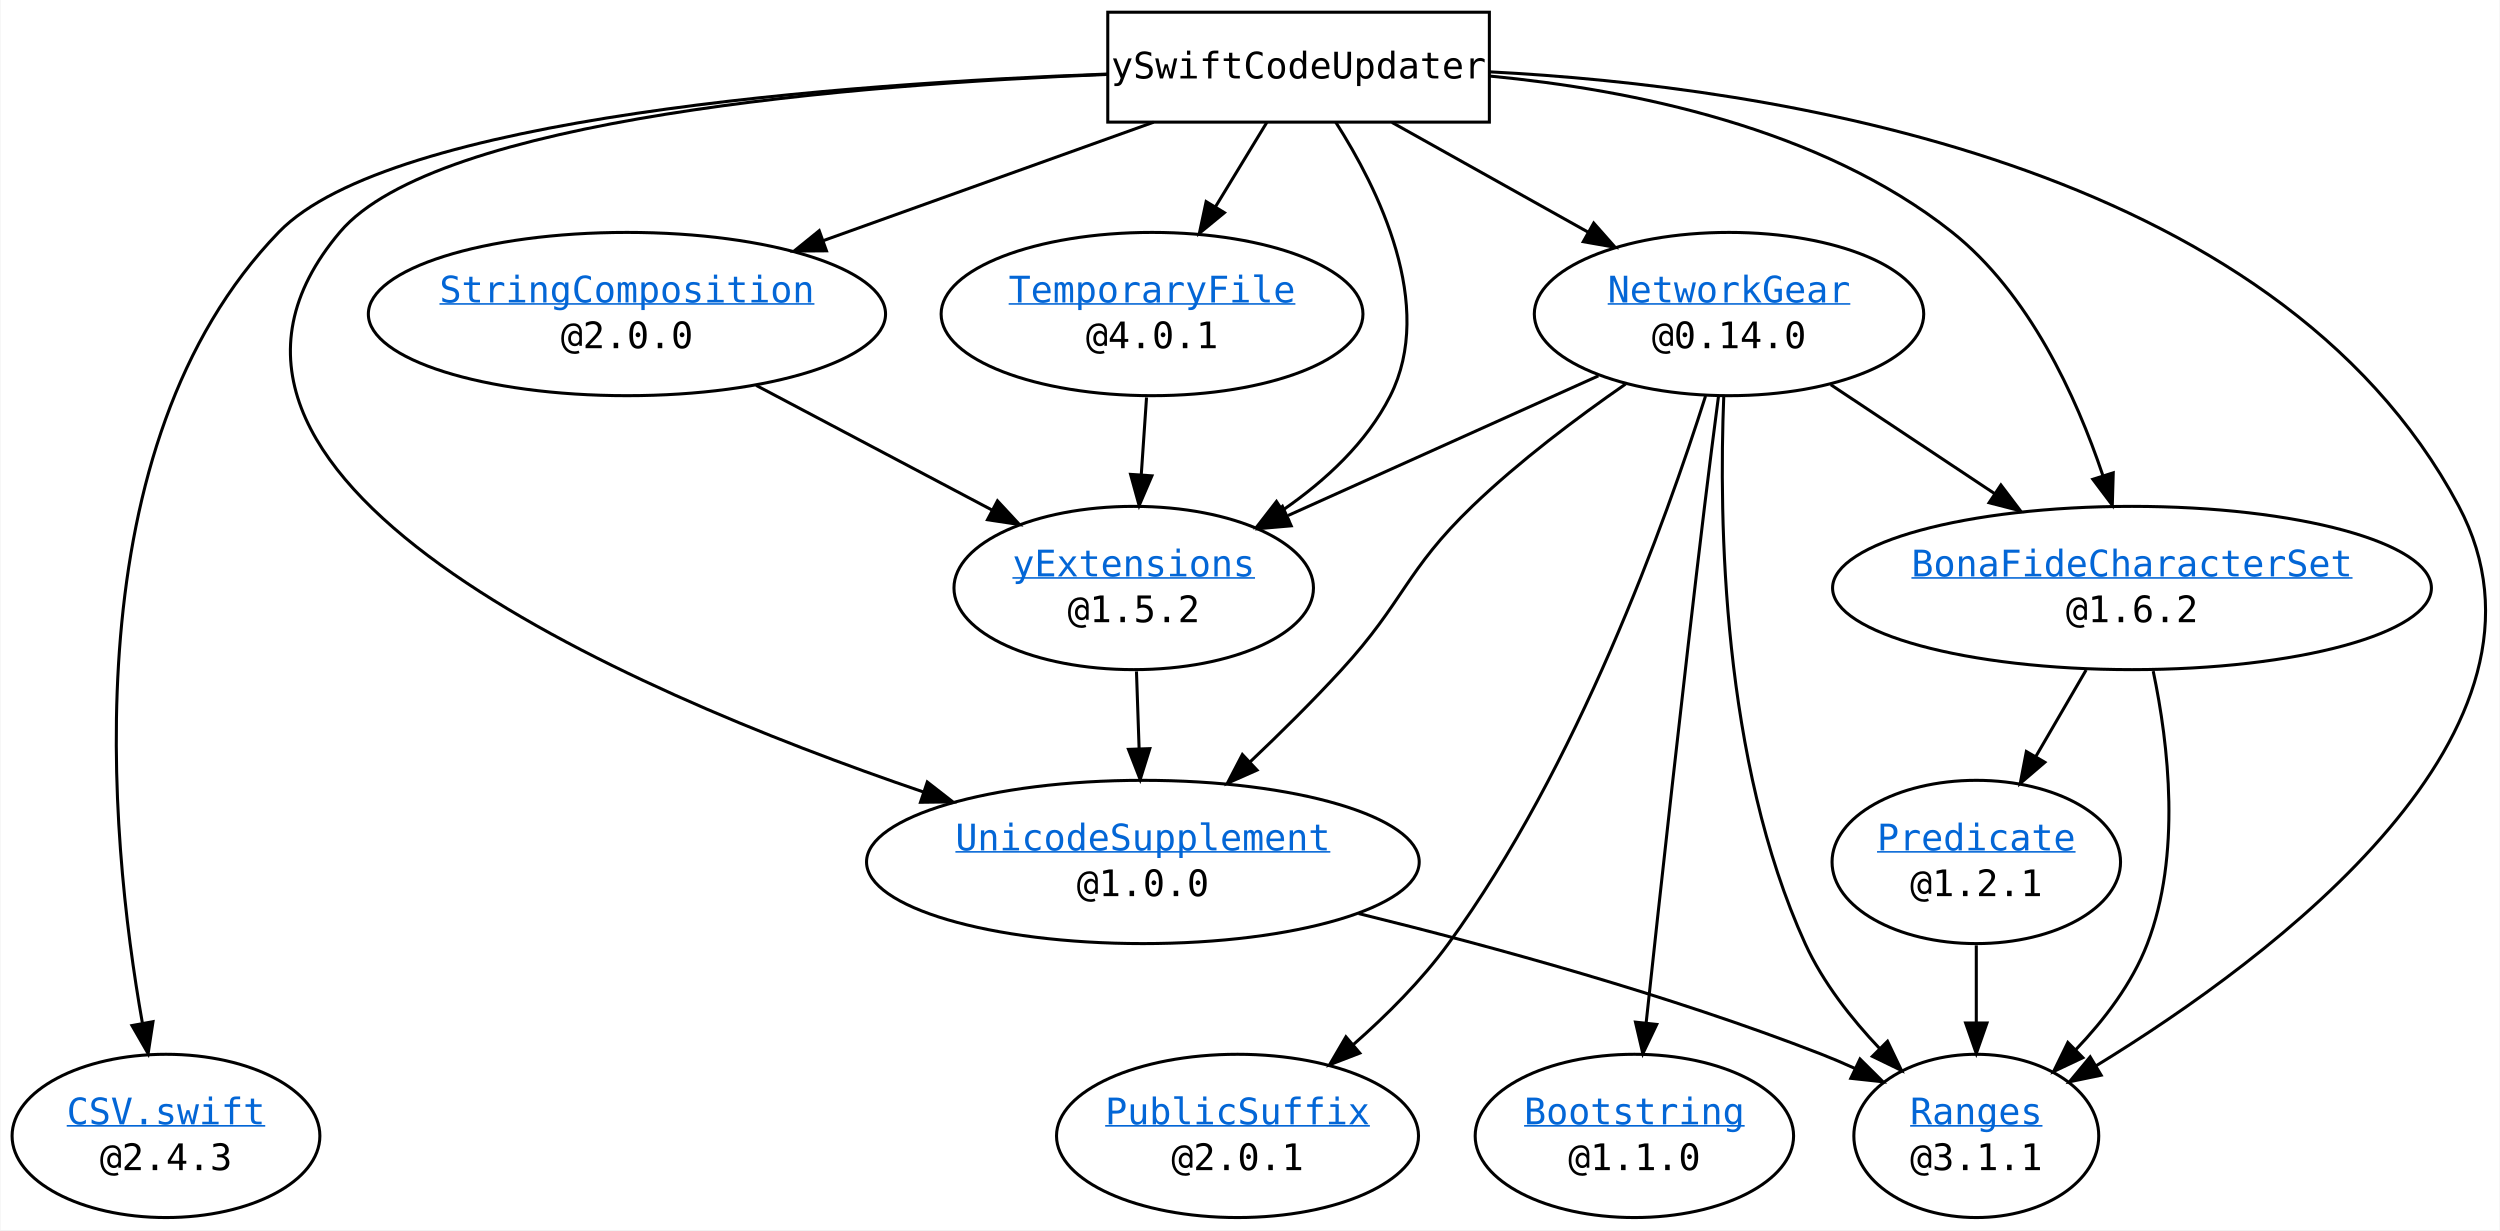
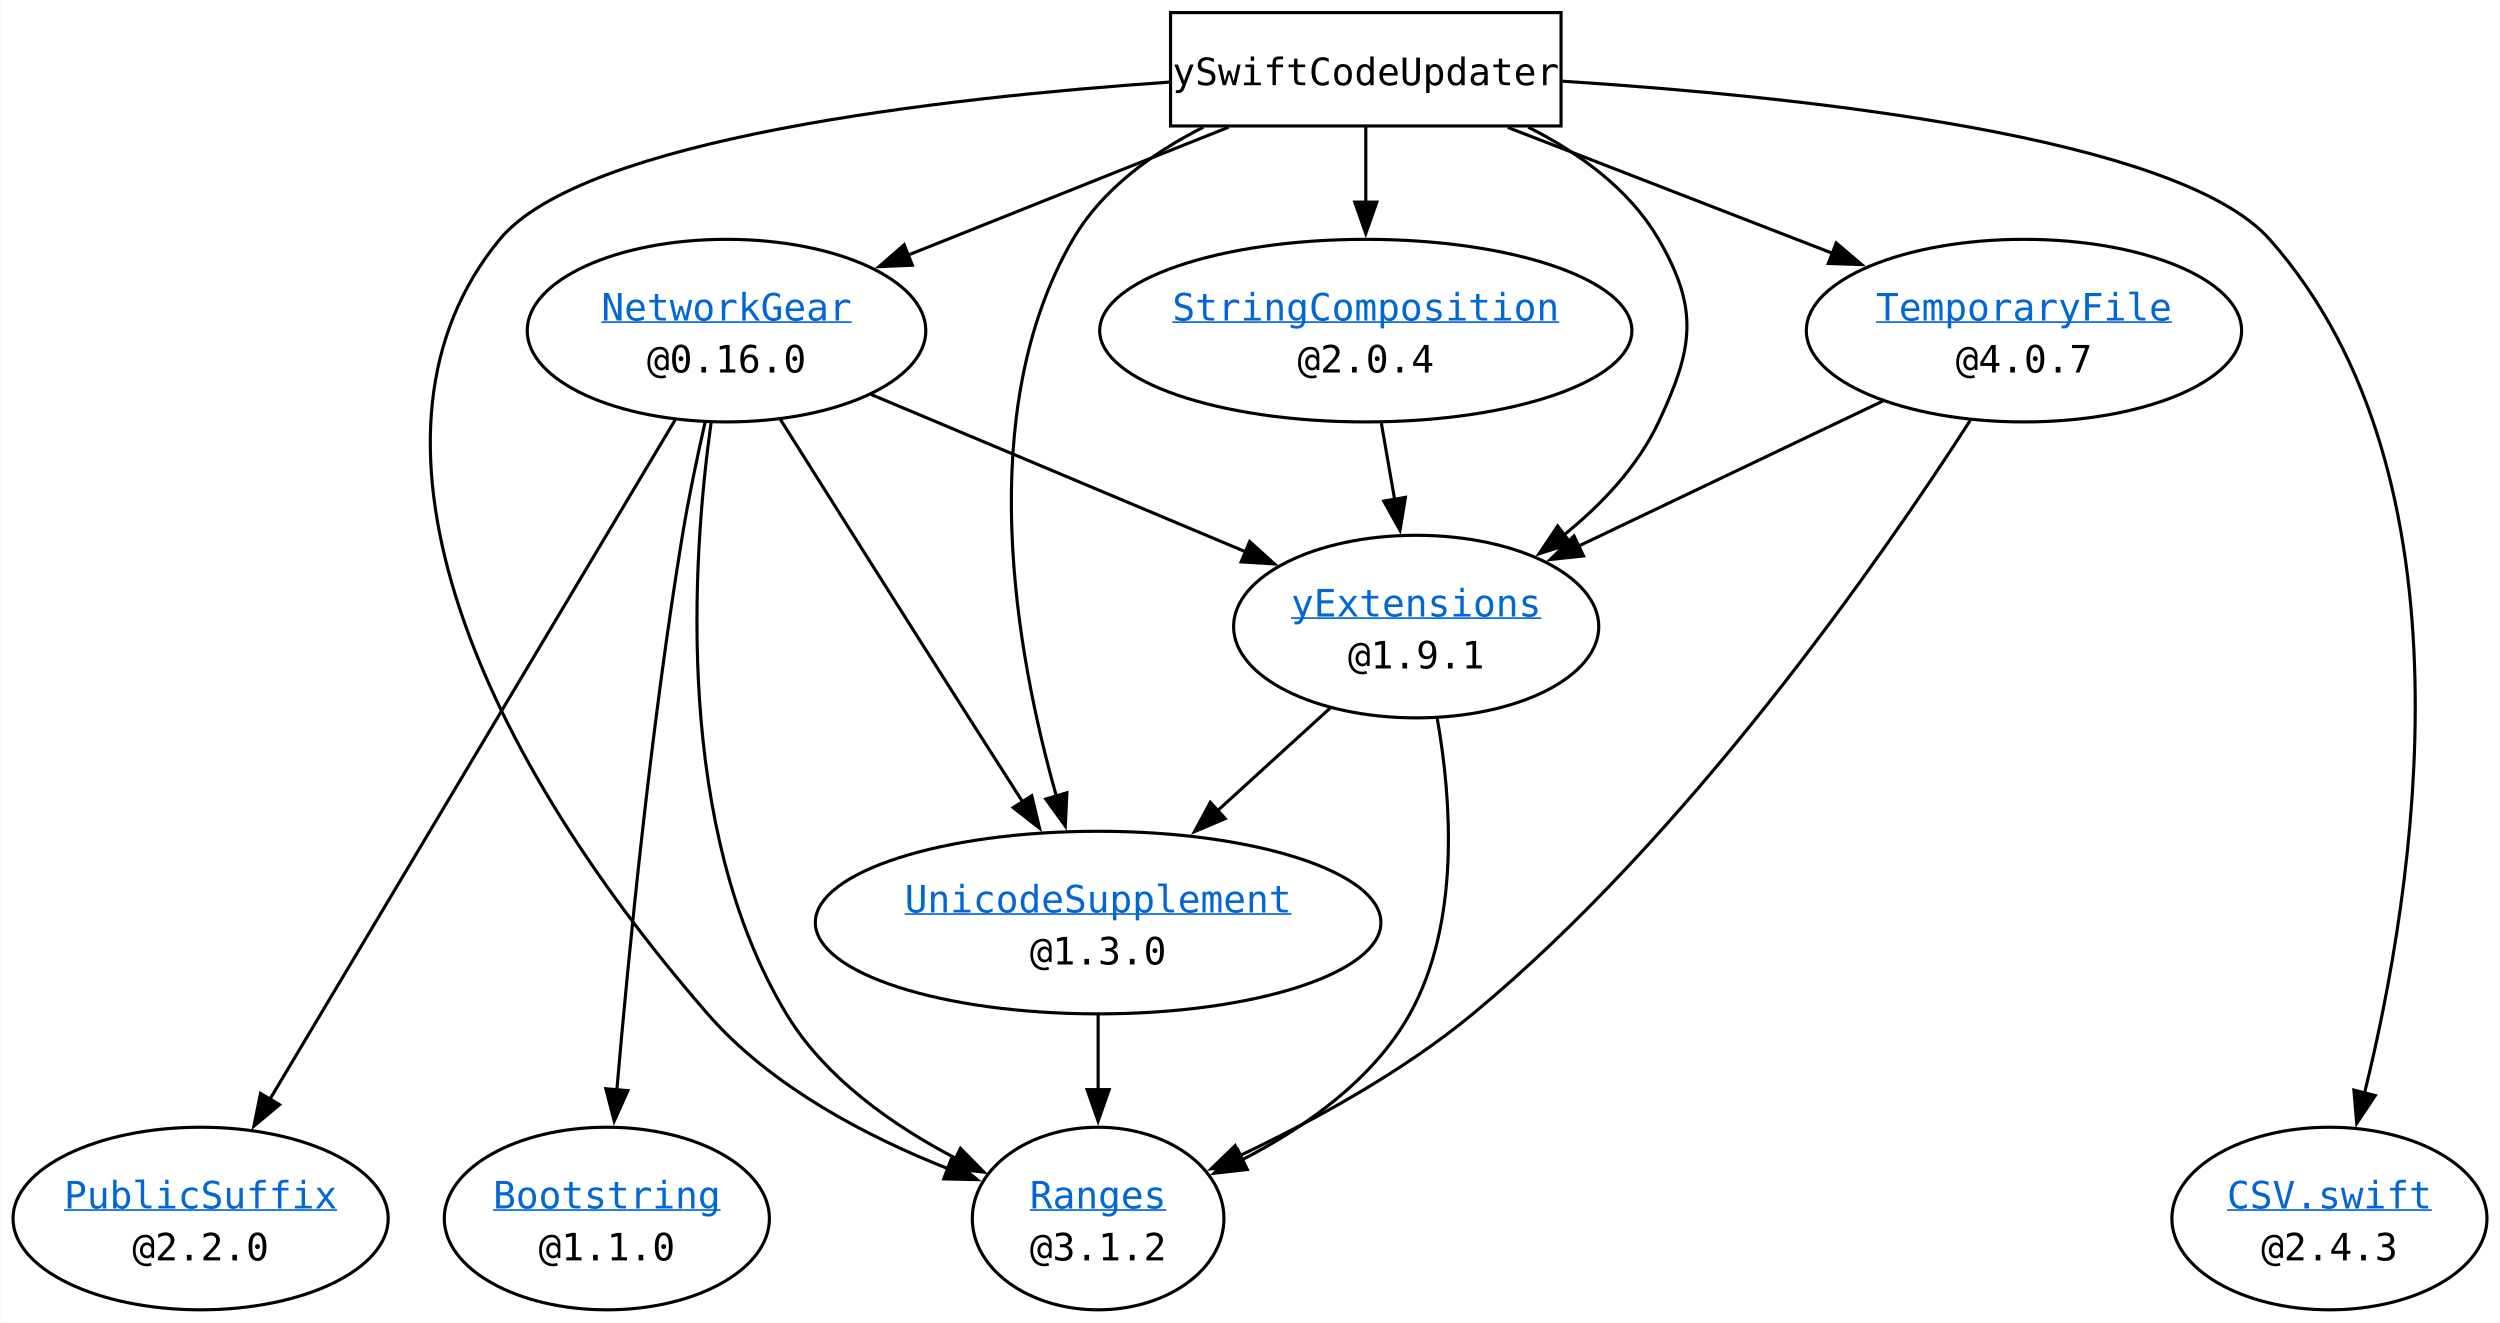
- <svg xmlns="http://www.w3.org/2000/svg" xmlns:xlink="http://www.w3.org/1999/xlink" width="819pt" height="403pt" viewBox="0.00 0.00 818.58 402.96">
+ <svg xmlns="http://www.w3.org/2000/svg" xmlns:xlink="http://www.w3.org/1999/xlink" width="794pt" height="420pt" viewBox="0.00 0.00 793.60 419.93">
  <style>
a.external_repository_anchor {
  fill: #0366d6;
  text-decoration: underline;
}
</style>
-   <g id="graph0" class="graph" transform="scale(1 1) rotate(0) translate(4 398.96)">
-     <polygon fill="white" stroke="transparent" points="-4,4 -4,-398.96 814.58,-398.96 814.58,4 -4,4" />
+   <g id="graph0" class="graph" transform="scale(1 1) rotate(0) translate(4 415.93)">
+     <polygon fill="white" stroke="none" points="-4,4 -4,-415.93 789.6,-415.93 789.6,4 -4,4" />
    <g id="node1" class="node">
-       <ellipse fill="none" stroke="black" cx="694.2" cy="-206.35" rx="98.08" ry="26.74" />
-       <text text-anchor="middle" x="694.2" y="-210.15" font-family="monospace" font-size="12px">
-         <a href="https://github.com/YOCKOW/SwiftBonaFideCharacterSet.git" xlink:href="https://github.com/YOCKOW/SwiftBonaFideCharacterSet.git" class="external_repository_anchor">BonaFideCharacterSet</a>
+       <ellipse fill="none" stroke="black" cx="188.57" cy="-28.99" rx="51.62" ry="28.99" />
+       <text text-anchor="middle" x="188.57" y="-32.19" font-family="monospace" font-size="12px">
+         <a href="https://github.com/YOCKOW/SwiftBootstring.git" xlink:href="https://github.com/YOCKOW/SwiftBootstring.git" class="external_repository_anchor">Bootstring</a>
      </text>
-       <text text-anchor="middle" x="694.2" y="-195.15" font-family="monospace" font-size="12px">@1.6.2</text>
+       <text text-anchor="middle" x="188.57" y="-15.69" font-family="monospace" font-size="12px">@1.1.0</text>
+     </g>
+     <g id="node2" class="node">
+       <ellipse fill="none" stroke="black" cx="735.57" cy="-28.99" rx="50.03" ry="28.99" />
+       <text text-anchor="middle" x="735.57" y="-32.19" font-family="monospace" font-size="12px">
+         <a href="https://github.com/yaslab/CSV.swift.git" xlink:href="https://github.com/yaslab/CSV.swift.git" class="external_repository_anchor">CSV.swift</a>
+       </text>
+       <text text-anchor="middle" x="735.57" y="-15.69" font-family="monospace" font-size="12px">@2.4.3</text>
+     </g>
+     <g id="node3" class="node">
+       <ellipse fill="none" stroke="black" cx="226.57" cy="-310.94" rx="63.29" ry="28.99" />
+       <text text-anchor="middle" x="226.57" y="-314.14" font-family="monospace" font-size="12px">
+         <a href="https://github.com/YOCKOW/SwiftNetworkGear.git" xlink:href="https://github.com/YOCKOW/SwiftNetworkGear.git" class="external_repository_anchor">NetworkGear</a>
+       </text>
+       <text text-anchor="middle" x="226.57" y="-297.64" font-family="monospace" font-size="12px">@0.16.0</text>
+     </g>
+     <g id="edge1" class="edge">
+       <path fill="none" stroke="black" d="M219.73,-281.71C217.22,-270.61 214.51,-257.73 212.57,-245.95 202.51,-184.74 195.47,-113.07 191.73,-69.63" />
+       <polygon fill="black" stroke="black" points="195.24,-69.6 190.91,-59.93 188.26,-70.19 195.24,-69.6" />
+     </g>
+     <g id="node4" class="node">
+       <ellipse fill="none" stroke="black" cx="59.57" cy="-28.99" rx="59.57" ry="28.99" />
+       <text text-anchor="middle" x="59.57" y="-32.19" font-family="monospace" font-size="12px">
+         <a href="https://github.com/YOCKOW/SwiftPublicSuffix.git" xlink:href="https://github.com/YOCKOW/SwiftPublicSuffix.git" class="external_repository_anchor">PublicSuffix</a>
+       </text>
+       <text text-anchor="middle" x="59.57" y="-15.69" font-family="monospace" font-size="12px">@2.2.0</text>
+     </g>
+     <g id="edge2" class="edge">
+       <path fill="none" stroke="black" d="M210.26,-282.59C180.06,-231.97 115.46,-123.67 81.48,-66.72" />
+       <polygon fill="black" stroke="black" points="84.62,-65.14 76.49,-58.34 78.6,-68.72 84.62,-65.14" />
    </g>
    <g id="node5" class="node">
-       <ellipse fill="none" stroke="black" cx="643.2" cy="-116.61" rx="47.25" ry="26.74" />
-       <text text-anchor="middle" x="643.2" y="-120.41" font-family="monospace" font-size="12px">
-         <a href="https://github.com/YOCKOW/SwiftPredicate.git" xlink:href="https://github.com/YOCKOW/SwiftPredicate.git" class="external_repository_anchor">Predicate</a>
+       <ellipse fill="none" stroke="black" cx="344.57" cy="-28.99" rx="39.95" ry="28.99" />
+       <text text-anchor="middle" x="344.57" y="-32.19" font-family="monospace" font-size="12px">
+         <a href="https://github.com/YOCKOW/SwiftRanges.git" xlink:href="https://github.com/YOCKOW/SwiftRanges.git" class="external_repository_anchor">Ranges</a>
      </text>
-       <text text-anchor="middle" x="643.2" y="-105.41" font-family="monospace" font-size="12px">@1.2.1</text>
+       <text text-anchor="middle" x="344.57" y="-15.69" font-family="monospace" font-size="12px">@3.1.2</text>
    </g>
-     <g id="edge1" class="edge">
-       <path fill="none" stroke="black" d="M679.18,-179.5C674.01,-170.61 668.15,-160.53 662.68,-151.12" />
-       <polygon fill="black" stroke="black" points="665.65,-149.26 657.6,-142.37 659.6,-152.78 665.65,-149.26" />
+     <g id="edge3" class="edge">
+       <path fill="none" stroke="black" d="M221.66,-281.66C215.59,-237.98 210.02,-152.97 245.57,-93.98 257.9,-73.53 279.55,-58.43 299.47,-48.05" />
+       <polygon fill="black" stroke="black" points="300.87,-51.26 308.31,-43.72 297.79,-44.98 300.87,-51.26" />
+     </g>
+     <g id="node8" class="node">
+       <ellipse fill="none" stroke="black" cx="344.57" cy="-122.97" rx="89.8" ry="28.99" />
+       <text text-anchor="middle" x="344.57" y="-126.17" font-family="monospace" font-size="12px">
+         <a href="https://github.com/YOCKOW/SwiftUnicodeSupplement.git" xlink:href="https://github.com/YOCKOW/SwiftUnicodeSupplement.git" class="external_repository_anchor">UnicodeSupplement</a>
+       </text>
+       <text text-anchor="middle" x="344.57" y="-109.67" font-family="monospace" font-size="12px">@1.3.0</text>
+     </g>
+     <g id="edge4" class="edge">
+       <path fill="none" stroke="black" d="M243.65,-282.78C259.22,-258.04 282.88,-220.51 303.57,-187.97 309.08,-179.31 315.02,-170.01 320.63,-161.26" />
+       <polygon fill="black" stroke="black" points="323.51,-163.25 325.96,-152.94 317.61,-159.47 323.51,-163.25" />
+     </g>
+     <g id="node9" class="node">
+       <ellipse fill="none" stroke="black" cx="445.57" cy="-216.96" rx="57.98" ry="28.99" />
+       <text text-anchor="middle" x="445.57" y="-220.16" font-family="monospace" font-size="12px">
+         <a href="https://github.com/YOCKOW/ySwiftExtensions.git" xlink:href="https://github.com/YOCKOW/ySwiftExtensions.git" class="external_repository_anchor">yExtensions</a>
+       </text>
+       <text text-anchor="middle" x="445.57" y="-203.66" font-family="monospace" font-size="12px">@1.9.1</text>
+     </g>
+     <g id="edge5" class="edge">
+       <path fill="none" stroke="black" d="M272.48,-290.66C307.19,-276.08 354.93,-256.03 391.49,-240.67" />
+       <polygon fill="black" stroke="black" points="392.7,-243.96 400.57,-236.86 389.99,-237.51 392.7,-243.96" />
+     </g>
+     <g id="node6" class="node">
+       <ellipse fill="none" stroke="black" cx="429.57" cy="-310.94" rx="84.5" ry="28.99" />
+       <text text-anchor="middle" x="429.57" y="-314.14" font-family="monospace" font-size="12px">
+         <a href="https://github.com/YOCKOW/SwiftStringComposition.git" xlink:href="https://github.com/YOCKOW/SwiftStringComposition.git" class="external_repository_anchor">StringComposition</a>
+       </text>
+       <text text-anchor="middle" x="429.57" y="-297.64" font-family="monospace" font-size="12px">@2.0.4</text>
+     </g>
+     <g id="edge6" class="edge">
+       <path fill="none" stroke="black" d="M434.5,-281.59C435.84,-273.91 437.31,-265.46 438.73,-257.3" />
+       <polygon fill="black" stroke="black" points="442.16,-258 440.43,-247.54 435.27,-256.8 442.16,-258" />
    </g>
    <g id="node7" class="node">
-       <ellipse fill="none" stroke="black" cx="643.2" cy="-26.87" rx="40.11" ry="26.74" />
-       <text text-anchor="middle" x="643.2" y="-30.67" font-family="monospace" font-size="12px">
-         <a href="https://github.com/YOCKOW/SwiftRanges.git" xlink:href="https://github.com/YOCKOW/SwiftRanges.git" class="external_repository_anchor">Ranges</a>
+       <ellipse fill="none" stroke="black" cx="638.57" cy="-310.94" rx="69.12" ry="28.99" />
+       <text text-anchor="middle" x="638.57" y="-314.14" font-family="monospace" font-size="12px">
+         <a href="https://github.com/YOCKOW/SwiftTemporaryFile.git" xlink:href="https://github.com/YOCKOW/SwiftTemporaryFile.git" class="external_repository_anchor">TemporaryFile</a>
      </text>
-       <text text-anchor="middle" x="643.2" y="-15.67" font-family="monospace" font-size="12px">@3.1.1</text>
+       <text text-anchor="middle" x="638.57" y="-297.64" font-family="monospace" font-size="12px">@4.0.7</text>
    </g>
-     <g id="edge2" class="edge">
-       <path fill="none" stroke="black" d="M701.15,-179.13C706.21,-155.05 710.4,-118.8 699.2,-89.74 694.22,-76.81 685.15,-64.91 675.74,-55.07" />
-       <polygon fill="black" stroke="black" points="678.11,-52.5 668.53,-47.97 673.19,-57.48 678.11,-52.5" />
+     <g id="edge7" class="edge">
+       <path fill="none" stroke="black" d="M621.53,-282.46C593.11,-238.34 532.34,-150.92 463.57,-93.98 441.32,-75.56 412.95,-60.06 389.48,-48.92" />
+       <polygon fill="black" stroke="black" points="391.01,-45.77 380.46,-44.76 388.07,-52.13 391.01,-45.77" />
    </g>
-     <g id="node2" class="node">
-       <ellipse fill="none" stroke="black" cx="531.2" cy="-26.87" rx="52.15" ry="26.74" />
-       <text text-anchor="middle" x="531.2" y="-30.67" font-family="monospace" font-size="12px">
-         <a href="https://github.com/YOCKOW/SwiftBootstring.git" xlink:href="https://github.com/YOCKOW/SwiftBootstring.git" class="external_repository_anchor">Bootstring</a>
-       </text>
-       <text text-anchor="middle" x="531.2" y="-15.67" font-family="monospace" font-size="12px">@1.1.0</text>
+     <g id="edge8" class="edge">
+       <path fill="none" stroke="black" d="M593.81,-288.61C564.92,-274.84 527.25,-256.89 497.12,-242.52" />
+       <polygon fill="black" stroke="black" points="498.7,-239.4 488.17,-238.26 495.69,-245.72 498.7,-239.4" />
    </g>
-     <g id="node3" class="node">
-       <ellipse fill="none" stroke="black" cx="50.2" cy="-26.87" rx="50.41" ry="26.74" />
-       <text text-anchor="middle" x="50.2" y="-30.67" font-family="monospace" font-size="12px">
-         <a href="https://github.com/yaslab/CSV.swift.git" xlink:href="https://github.com/yaslab/CSV.swift.git" class="external_repository_anchor">CSV.swift</a>
-       </text>
-       <text text-anchor="middle" x="50.2" y="-15.67" font-family="monospace" font-size="12px">@2.4.3</text>
+     <g id="edge9" class="edge">
+       <path fill="none" stroke="black" d="M344.57,-93.63C344.57,-86.11 344.57,-77.85 344.57,-69.84" />
+       <polygon fill="black" stroke="black" points="348.07,-69.92 344.57,-59.92 341.07,-69.92 348.07,-69.92" />
    </g>
-     <g id="node4" class="node">
-       <ellipse fill="none" stroke="black" cx="562.2" cy="-296.09" rx="63.78" ry="26.74" />
-       <text text-anchor="middle" x="562.2" y="-299.89" font-family="monospace" font-size="12px">
-         <a href="https://github.com/YOCKOW/SwiftNetworkGear.git" xlink:href="https://github.com/YOCKOW/SwiftNetworkGear.git" class="external_repository_anchor">NetworkGear</a>
-       </text>
-       <text text-anchor="middle" x="562.2" y="-284.89" font-family="monospace" font-size="12px">@0.14.0</text>
+     <g id="edge10" class="edge">
+       <path fill="none" stroke="black" d="M452.24,-187.89C456.84,-161.85 459.61,-122.87 443.57,-93.98 431.99,-73.11 410.4,-57.97 390.34,-47.67" />
+       <polygon fill="black" stroke="black" points="391.94,-44.56 381.41,-43.38 388.9,-50.87 391.94,-44.56" />
    </g>
-     <g id="edge3" class="edge">
-       <path fill="none" stroke="black" d="M595.51,-272.95C611.79,-262.13 631.62,-248.95 649.22,-237.25" />
-       <polygon fill="black" stroke="black" points="651.26,-240.1 657.65,-231.65 647.39,-234.27 651.26,-240.1" />
-     </g>
-     <g id="edge4" class="edge">
-       <path fill="none" stroke="black" d="M558.76,-269.21C557.31,-258.13 555.63,-245.05 554.2,-233.22 547.05,-173.92 539.47,-104.89 535.05,-63.87" />
-       <polygon fill="black" stroke="black" points="538.52,-63.39 533.97,-53.82 531.56,-64.14 538.52,-63.39" />
-     </g>
-     <g id="node6" class="node">
-       <ellipse fill="none" stroke="black" cx="401.2" cy="-26.87" rx="59.29" ry="26.74" />
-       <text text-anchor="middle" x="401.2" y="-30.67" font-family="monospace" font-size="12px">
-         <a href="https://github.com/YOCKOW/SwiftPublicSuffix.git" xlink:href="https://github.com/YOCKOW/SwiftPublicSuffix.git" class="external_repository_anchor">PublicSuffix</a>
-       </text>
-       <text text-anchor="middle" x="401.2" y="-15.67" font-family="monospace" font-size="12px">@2.0.1</text>
-     </g>
-     <g id="edge5" class="edge">
-       <path fill="none" stroke="black" d="M554.52,-269.27C541.57,-228.48 512.58,-147.8 470.2,-89.74 461.5,-77.82 450.18,-66.5 439.23,-56.87" />
-       <polygon fill="black" stroke="black" points="441.25,-54 431.36,-50.18 436.71,-59.33 441.25,-54" />
-     </g>
-     <g id="edge6" class="edge">
-       <path fill="none" stroke="black" d="M560.48,-269.1C558.86,-228.77 559.9,-149.52 587.2,-89.74 592.96,-77.14 602.23,-65.32 611.58,-55.45" />
-       <polygon fill="black" stroke="black" points="614.12,-57.87 618.7,-48.31 609.16,-52.93 614.12,-57.87" />
+     <g id="edge11" class="edge">
+       <path fill="none" stroke="black" d="M418.24,-191.07C407.24,-181.05 394.37,-169.32 382.49,-158.5" />
+       <polygon fill="black" stroke="black" points="384.92,-155.99 375.17,-151.84 380.21,-161.16 384.92,-155.99" />
    </g>
    <g id="node10" class="node">
-       <ellipse fill="none" stroke="black" cx="370.2" cy="-116.61" rx="90.52" ry="26.74" />
-       <text text-anchor="middle" x="370.2" y="-120.41" font-family="monospace" font-size="12px">
-         <a href="https://github.com/YOCKOW/SwiftUnicodeSupplement.git" xlink:href="https://github.com/YOCKOW/SwiftUnicodeSupplement.git" class="external_repository_anchor">UnicodeSupplement</a>
-       </text>
-       <text text-anchor="middle" x="370.2" y="-105.41" font-family="monospace" font-size="12px">@1.0.0</text>
-     </g>
-     <g id="edge7" class="edge">
-       <path fill="none" stroke="black" d="M528.32,-273.16C512.34,-262.09 493.49,-247.9 478.2,-233.22 456.15,-212.03 455.89,-202.02 435.2,-179.48 425.89,-169.33 415.25,-158.8 405.31,-149.38" />
-       <polygon fill="black" stroke="black" points="407.58,-146.7 397.89,-142.41 402.79,-151.8 407.58,-146.7" />
-     </g>
-     <g id="node11" class="node">
-       <ellipse fill="none" stroke="black" cx="367.2" cy="-206.35" rx="58.88" ry="26.74" />
-       <text text-anchor="middle" x="367.2" y="-210.15" font-family="monospace" font-size="12px">
-         <a href="https://github.com/YOCKOW/ySwiftExtensions.git" xlink:href="https://github.com/YOCKOW/ySwiftExtensions.git" class="external_repository_anchor">yExtensions</a>
-       </text>
-       <text text-anchor="middle" x="367.2" y="-195.15" font-family="monospace" font-size="12px">@1.5.2</text>
-     </g>
-     <g id="edge8" class="edge">
-       <path fill="none" stroke="black" d="M519.41,-275.84C489.44,-262.35 449.27,-244.27 417.72,-230.08" />
-       <polygon fill="black" stroke="black" points="418.78,-226.72 408.23,-225.81 415.91,-233.1 418.78,-226.72" />
-     </g>
-     <g id="edge9" class="edge">
-       <path fill="none" stroke="black" d="M643.2,-89.29C643.2,-81.32 643.2,-72.43 643.2,-63.94" />
-       <polygon fill="black" stroke="black" points="646.7,-63.87 643.2,-53.87 639.7,-63.87 646.7,-63.87" />
-     </g>
-     <g id="node8" class="node">
-       <ellipse fill="none" stroke="black" cx="201.2" cy="-296.09" rx="84.71" ry="26.74" />
-       <text text-anchor="middle" x="201.2" y="-299.89" font-family="monospace" font-size="12px">
-         <a href="https://github.com/YOCKOW/SwiftStringComposition.git" xlink:href="https://github.com/YOCKOW/SwiftStringComposition.git" class="external_repository_anchor">StringComposition</a>
-       </text>
-       <text text-anchor="middle" x="201.2" y="-284.89" font-family="monospace" font-size="12px">@2.0.0</text>
-     </g>
-     <g id="edge10" class="edge">
-       <path fill="none" stroke="black" d="M243.52,-272.72C267.12,-260.25 296.54,-244.7 320.76,-231.9" />
-       <polygon fill="black" stroke="black" points="322.57,-234.9 329.77,-227.14 319.3,-228.71 322.57,-234.9" />
-     </g>
-     <g id="node9" class="node">
-       <ellipse fill="none" stroke="black" cx="373.2" cy="-296.09" rx="69.09" ry="26.74" />
-       <text text-anchor="middle" x="373.2" y="-299.89" font-family="monospace" font-size="12px">
-         <a href="https://github.com/YOCKOW/SwiftTemporaryFile.git" xlink:href="https://github.com/YOCKOW/SwiftTemporaryFile.git" class="external_repository_anchor">TemporaryFile</a>
-       </text>
-       <text text-anchor="middle" x="373.2" y="-284.89" font-family="monospace" font-size="12px">@4.0.1</text>
-     </g>
-     <g id="edge11" class="edge">
-       <path fill="none" stroke="black" d="M371.4,-268.77C370.86,-260.8 370.25,-251.91 369.67,-243.42" />
-       <polygon fill="black" stroke="black" points="373.16,-243.09 368.98,-233.35 366.17,-243.57 373.16,-243.09" />
+       <polygon fill="none" stroke="black" points="491.57,-411.93 367.57,-411.93 367.57,-375.93 491.57,-375.93 491.57,-411.93" />
+       <text text-anchor="middle" x="429.57" y="-388.88" font-family="monospace" font-size="12px">ySwiftCodeUpdater</text>
    </g>
    <g id="edge12" class="edge">
-       <path fill="none" stroke="black" d="M440.85,-99.71C485.06,-88.84 542.79,-72.94 592.2,-53.74 595.9,-52.3 599.68,-50.69 603.43,-48.98" />
-       <polygon fill="black" stroke="black" points="605.11,-52.06 612.64,-44.6 602.1,-45.74 605.11,-52.06" />
+       <path fill="none" stroke="black" d="M492.01,-390.14C567.36,-385.34 687.6,-372.65 716.57,-339.93 783.5,-264.35 762.68,-133.51 746.68,-68.69" />
+       <polygon fill="black" stroke="black" points="750.12,-68.03 744.24,-59.22 743.34,-69.77 750.12,-68.03" />
    </g>
    <g id="edge13" class="edge">
-       <path fill="none" stroke="black" d="M368.1,-179.03C368.38,-171.06 368.68,-162.17 368.97,-153.68" />
-       <polygon fill="black" stroke="black" points="372.47,-153.73 369.32,-143.61 365.48,-153.49 372.47,-153.73" />
-     </g>
-     <g id="node12" class="node">
-       <polygon fill="none" stroke="black" points="483.7,-394.96 358.7,-394.96 358.7,-358.96 483.7,-358.96 483.7,-394.96" />
-       <text text-anchor="middle" x="421.2" y="-373.26" font-family="monospace" font-size="12px">ySwiftCodeUpdater</text>
+       <path fill="none" stroke="black" d="M386.03,-375.56C356.3,-363.7 316.6,-347.86 284.25,-334.95" />
+       <polygon fill="black" stroke="black" points="285.58,-331.71 274.99,-331.26 282.99,-338.21 285.58,-331.71" />
    </g>
    <g id="edge14" class="edge">
-       <path fill="none" stroke="black" d="M483.94,-374.03C530.15,-369.62 592.18,-357.1 635.2,-322.96 660.45,-302.93 675.9,-269.2 684.62,-243.32" />
-       <polygon fill="black" stroke="black" points="688.06,-244.08 687.75,-233.49 681.38,-241.96 688.06,-244.08" />
+       <path fill="none" stroke="black" d="M367.19,-389.86C294.52,-384.83 181,-371.94 154.57,-339.93 104.53,-279.32 145.18,-180.64 220.57,-93.98 240.68,-70.88 271.17,-54.98 296.89,-44.82" />
+       <polygon fill="black" stroke="black" points="298.02,-48.13 306.16,-41.34 295.56,-41.58 298.02,-48.13" />
    </g>
    <g id="edge15" class="edge">
-       <path fill="none" stroke="black" d="M358.65,-374.71C272.48,-371.59 123.75,-360.72 87.2,-322.96 19.48,-252.99 31.46,-125.97 42.46,-63.92" />
-       <polygon fill="black" stroke="black" points="45.95,-64.3 44.35,-53.83 39.07,-63.02 45.95,-64.3" />
+       <path fill="none" stroke="black" d="M429.57,-375.75C429.57,-368.67 429.57,-360.14 429.57,-351.65" />
+       <polygon fill="black" stroke="black" points="433.07,-351.76 429.57,-341.76 426.07,-351.76 433.07,-351.76" />
    </g>
    <g id="edge16" class="edge">
-       <path fill="none" stroke="black" d="M451.8,-358.85C470.58,-348.34 494.99,-334.69 516.09,-322.89" />
-       <polygon fill="black" stroke="black" points="517.88,-325.89 524.9,-317.96 514.46,-319.79 517.88,-325.89" />
+       <path fill="none" stroke="black" d="M474.67,-375.46C504.88,-363.75 545.01,-348.2 578,-335.41" />
+       <polygon fill="black" stroke="black" points="578.96,-338.79 587.02,-331.92 576.44,-332.27 578.96,-338.79" />
    </g>
    <g id="edge17" class="edge">
-       <path fill="none" stroke="black" d="M483.77,-375.43C575.25,-370.71 741.16,-346.16 801.2,-233.22 840.17,-159.93 740.87,-85.6 682.39,-49.81" />
-       <polygon fill="black" stroke="black" points="684.1,-46.76 673.73,-44.61 680.5,-52.76 684.1,-46.76" />
+       <path fill="none" stroke="black" d="M377.97,-375.53C361.82,-367.37 345.82,-355.84 336.57,-339.93 304.77,-285.21 318.36,-208.82 331.32,-163.09" />
+       <polygon fill="black" stroke="black" points="334.65,-164.19 334.15,-153.61 327.94,-162.2 334.65,-164.19" />
    </g>
    <g id="edge18" class="edge">
-       <path fill="none" stroke="black" d="M373.74,-358.94C342.1,-347.6 300.13,-332.56 265.51,-320.14" />
-       <polygon fill="black" stroke="black" points="266.55,-316.8 255.95,-316.72 264.18,-323.39 266.55,-316.8" />
-     </g>
-     <g id="edge19" class="edge">
-       <path fill="none" stroke="black" d="M410.79,-358.85C405.85,-350.73 399.76,-340.73 393.94,-331.16" />
-       <polygon fill="black" stroke="black" points="396.9,-329.29 388.71,-322.56 390.92,-332.92 396.9,-329.29" />
-     </g>
-     <g id="edge20" class="edge">
-       <path fill="none" stroke="black" d="M358.63,-374.59C276.42,-371.33 138.75,-360.27 107.2,-322.96 39.52,-242.9 198.97,-173.41 298.24,-139.56" />
-       <polygon fill="black" stroke="black" points="299.58,-142.8 307.94,-136.29 297.35,-136.16 299.58,-142.8" />
-     </g>
-     <g id="edge21" class="edge">
-       <path fill="none" stroke="black" d="M433.36,-358.95C447.24,-337.24 466.23,-298.94 451.2,-269.22 443.49,-253.96 430.04,-241.54 416.14,-231.94" />
-       <polygon fill="black" stroke="black" points="417.77,-228.83 407.47,-226.33 413.96,-234.7 417.77,-228.83" />
+       <path fill="none" stroke="black" d="M481.18,-375.53C497.33,-367.37 513.33,-355.84 522.57,-339.93 535.52,-317.65 533.52,-305.28 522.57,-281.95 515.92,-267.77 504.41,-255.64 492.28,-245.88" />
+       <polygon fill="black" stroke="black" points="494.71,-243.32 484.61,-240.1 490.5,-248.91 494.71,-243.32" />
    </g>
  </g>
</svg>
